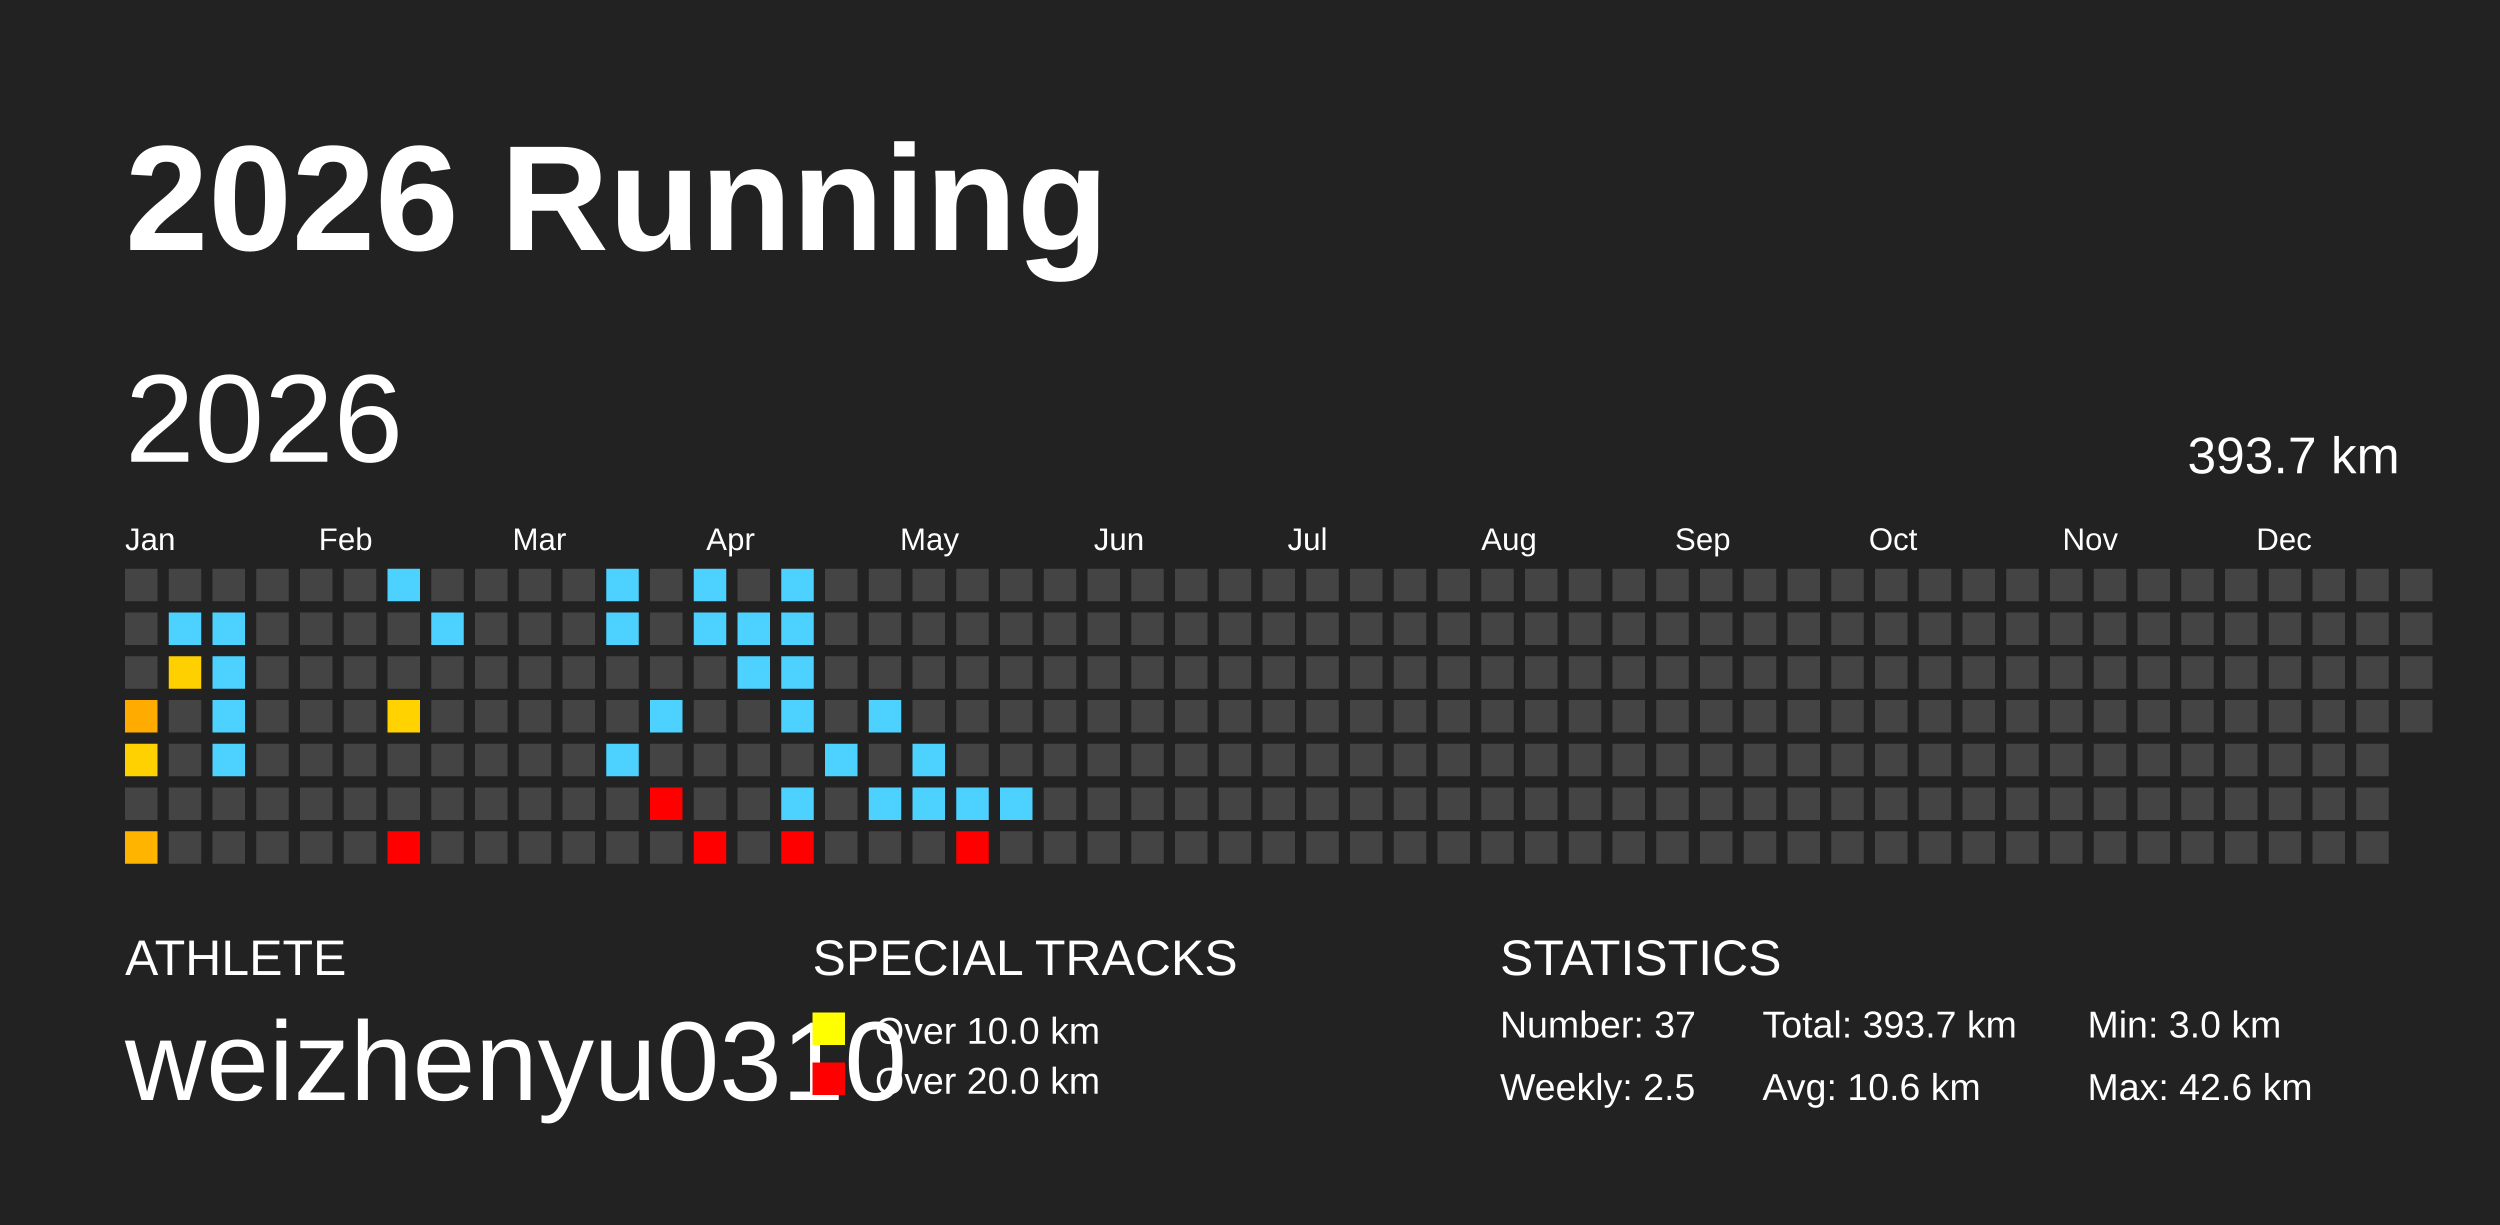
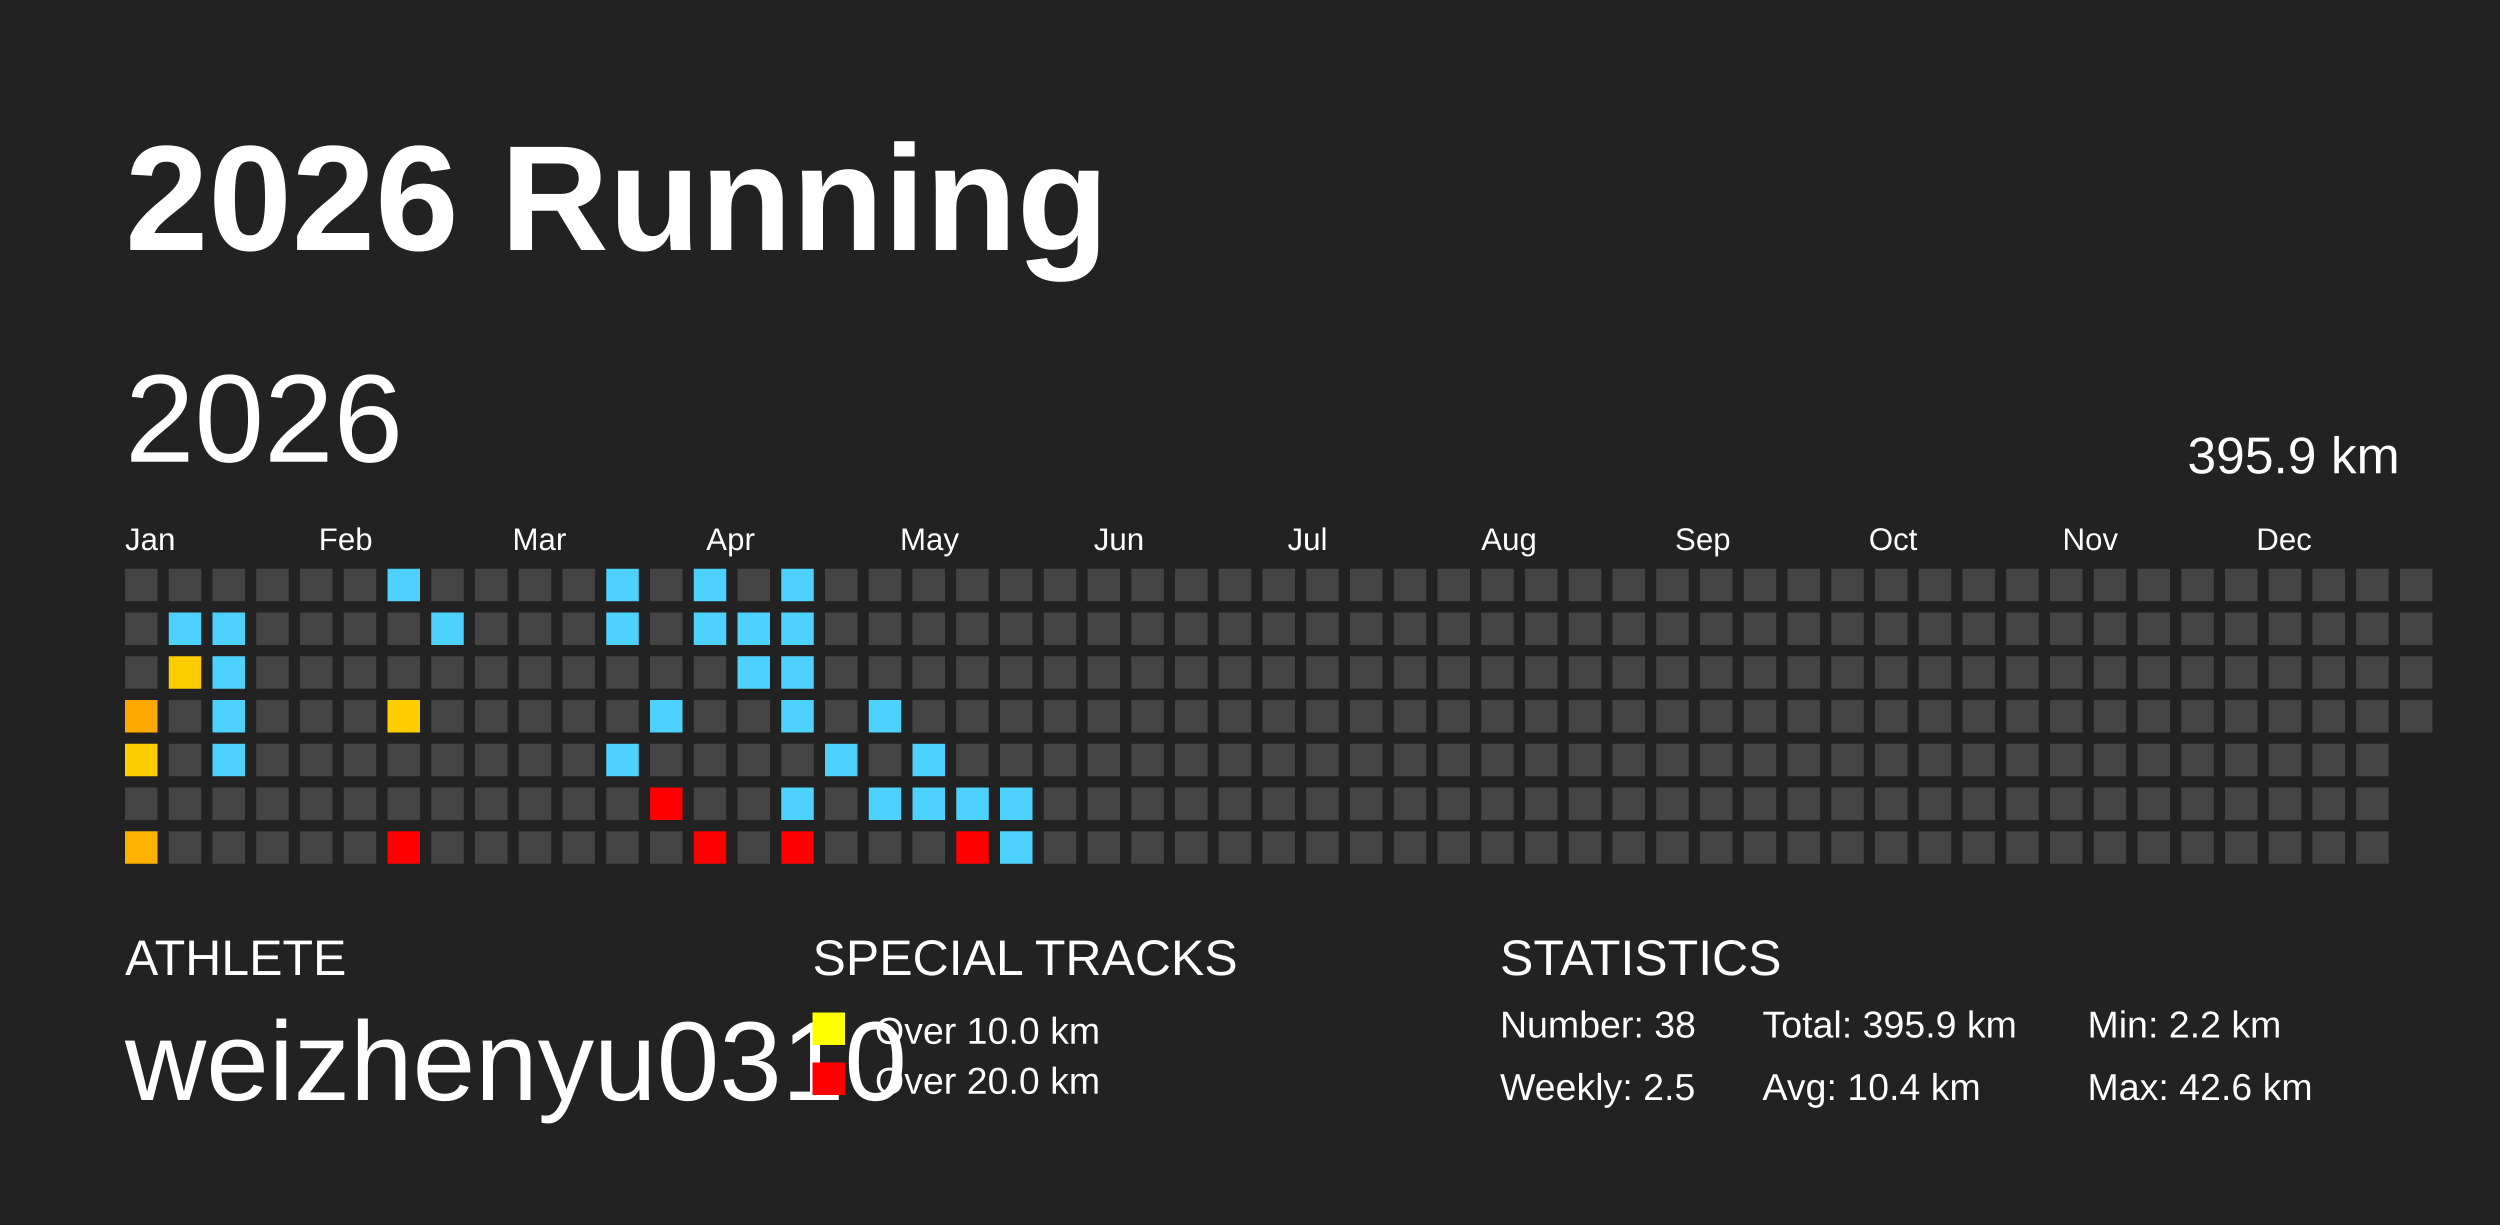
<svg xmlns="http://www.w3.org/2000/svg" baseProfile="full" height="98mm" version="1.1" viewBox="0,0,200,98" width="200mm">
  <defs />
  <rect fill="#222222" height="98" width="200" x="0" y="0" />
  <text fill="#FFFFFF" style="font-size:12px; font-family:Arial; font-weight:bold;" x="10" y="20">2026 Running</text>
  <text fill="#FFFFFF" style="font-size:4px; font-family:Arial" x="10" y="78">ATHLETE</text>
  <text fill="#FFFFFF" style="font-size:9px; font-family:Arial" x="10" y="88">weizhenyu0310</text>
  <text fill="#FFFFFF" style="font-size:4px; font-family:Arial" x="65" y="78">SPECIAL TRACKS</text>
  <rect fill="yellow" height="2.6" width="2.6" x="65" y="81" />
  <text fill="#FFFFFF" style="font-size:3px; font-family:Arial" x="70" y="83.5">Over 10.0 km</text>
  <rect fill="red" height="2.6" width="2.6" x="65" y="85" />
  <text fill="#FFFFFF" style="font-size:3px; font-family:Arial" x="70" y="87.5">Over 20.0 km</text>
  <text fill="#FFFFFF" style="font-size:4px; font-family:Arial" x="120" y="78">STATISTICS</text>
-   <text fill="#FFFFFF" style="font-size:3px; font-family:Arial" x="120" y="83">Number: 37</text>
+   <text fill="#FFFFFF" style="font-size:3px; font-family:Arial" x="120" y="83">Number: 38</text>
  <text fill="#FFFFFF" style="font-size:3px; font-family:Arial" x="120" y="88">Weekly: 2.5</text>
-   <text fill="#FFFFFF" style="font-size:3px; font-family:Arial" x="141" y="83">Total: 393.7 km</text>
-   <text fill="#FFFFFF" style="font-size:3px; font-family:Arial" x="141" y="88">Avg: 10.6 km</text>
-   <text fill="#FFFFFF" style="font-size:3px; font-family:Arial" x="167" y="83">Min: 3.0 km</text>
+   <text fill="#FFFFFF" style="font-size:3px; font-family:Arial" x="141" y="83">Total: 395.9 km</text>
+   <text fill="#FFFFFF" style="font-size:3px; font-family:Arial" x="141" y="88">Avg: 10.4 km</text>
+   <text fill="#FFFFFF" style="font-size:3px; font-family:Arial" x="167" y="83">Min: 2.2 km</text>
  <text fill="#FFFFFF" style="font-size:3px; font-family:Arial" x="167" y="88">Max: 42.6 km</text>
  <text dominant-baseline="hanging" fill="#FFFFFF" style="font-size:10.0px; font-family:Arial;" x="10" y="30">2026</text>
-   <text dominant-baseline="hanging" fill="#FFFFFF" style="font-size:4.125px; font-family:Arial;" x="175" y="35">393.7 km</text>
+   <text dominant-baseline="hanging" fill="#FFFFFF" style="font-size:4.125px; font-family:Arial;" x="175" y="35">395.9 km</text>
  <text fill="#FFFFFF" style="font-size:2.5px; font-family:Arial" x="10.0" y="44">Jan</text>
  <text fill="#FFFFFF" style="font-size:2.5px; font-family:Arial" x="25.5" y="44">Feb</text>
  <text fill="#FFFFFF" style="font-size:2.5px; font-family:Arial" x="41.0" y="44">Mar</text>
  <text fill="#FFFFFF" style="font-size:2.5px; font-family:Arial" x="56.5" y="44">Apr</text>
  <text fill="#FFFFFF" style="font-size:2.5px; font-family:Arial" x="72.0" y="44">May</text>
  <text fill="#FFFFFF" style="font-size:2.5px; font-family:Arial" x="87.5" y="44">Jun</text>
  <text fill="#FFFFFF" style="font-size:2.5px; font-family:Arial" x="103.0" y="44">Jul</text>
  <text fill="#FFFFFF" style="font-size:2.5px; font-family:Arial" x="118.5" y="44">Aug</text>
  <text fill="#FFFFFF" style="font-size:2.5px; font-family:Arial" x="134.0" y="44">Sep</text>
  <text fill="#FFFFFF" style="font-size:2.5px; font-family:Arial" x="149.5" y="44">Oct</text>
  <text fill="#FFFFFF" style="font-size:2.5px; font-family:Arial" x="165.0" y="44">Nov</text>
  <text fill="#FFFFFF" style="font-size:2.5px; font-family:Arial" x="180.5" y="44">Dec</text>
  <rect fill="#444444" height="2.6" width="2.6" x="10.0" y="45.5" />
  <rect fill="#444444" height="2.6" width="2.6" x="10.0" y="49.0" />
  <rect fill="#444444" height="2.6" width="2.6" x="10.0" y="52.5" />
-   <rect fill="#ffab00" height="2.6" width="2.6" x="10.0" y="56.0" />
-   <rect fill="#ffd100" height="2.6" width="2.6" x="10.0" y="59.5" />
+   <rect fill="#ffa800" height="2.6" width="2.6" x="10.0" y="56.0" />
+   <rect fill="#ffcd00" height="2.6" width="2.6" x="10.0" y="59.5" />
  <rect fill="#444444" height="2.6" width="2.6" x="10.0" y="63.0" />
-   <rect fill="#ffb500" height="2.6" width="2.6" x="10.0" y="66.5" />
+   <rect fill="#ffb100" height="2.6" width="2.6" x="10.0" y="66.5" />
  <rect fill="#444444" height="2.6" width="2.6" x="13.5" y="45.5" />
  <rect fill="#4dd2ff" height="2.6" width="2.6" x="13.5" y="49.0" />
-   <rect fill="#ffd000" height="2.6" width="2.6" x="13.5" y="52.5" />
+   <rect fill="#ffcc00" height="2.6" width="2.6" x="13.5" y="52.5" />
  <rect fill="#444444" height="2.6" width="2.6" x="13.5" y="56.0" />
  <rect fill="#444444" height="2.6" width="2.6" x="13.5" y="59.5" />
  <rect fill="#444444" height="2.6" width="2.6" x="13.5" y="63.0" />
  <rect fill="#444444" height="2.6" width="2.6" x="13.5" y="66.5" />
  <rect fill="#444444" height="2.6" width="2.6" x="17.0" y="45.5" />
  <rect fill="#4dd2ff" height="2.6" width="2.6" x="17.0" y="49.0" />
  <rect fill="#4dd2ff" height="2.6" width="2.6" x="17.0" y="52.5" />
  <rect fill="#4dd2ff" height="2.6" width="2.6" x="17.0" y="56.0" />
  <rect fill="#4dd2ff" height="2.6" width="2.6" x="17.0" y="59.5" />
  <rect fill="#444444" height="2.6" width="2.6" x="17.0" y="63.0" />
  <rect fill="#444444" height="2.6" width="2.6" x="17.0" y="66.5" />
  <rect fill="#444444" height="2.6" width="2.6" x="20.5" y="45.5" />
  <rect fill="#444444" height="2.6" width="2.6" x="20.5" y="49.0" />
  <rect fill="#444444" height="2.6" width="2.6" x="20.5" y="52.5" />
  <rect fill="#444444" height="2.6" width="2.6" x="20.5" y="56.0" />
  <rect fill="#444444" height="2.6" width="2.6" x="20.5" y="59.5" />
  <rect fill="#444444" height="2.6" width="2.6" x="20.5" y="63.0" />
  <rect fill="#444444" height="2.6" width="2.6" x="20.5" y="66.5" />
  <rect fill="#444444" height="2.6" width="2.6" x="24.0" y="45.5" />
  <rect fill="#444444" height="2.6" width="2.6" x="24.0" y="49.0" />
  <rect fill="#444444" height="2.6" width="2.6" x="24.0" y="52.5" />
  <rect fill="#444444" height="2.6" width="2.6" x="24.0" y="56.0" />
  <rect fill="#444444" height="2.6" width="2.6" x="24.0" y="59.5" />
  <rect fill="#444444" height="2.6" width="2.6" x="24.0" y="63.0" />
  <rect fill="#444444" height="2.6" width="2.6" x="24.0" y="66.5" />
  <rect fill="#444444" height="2.6" width="2.6" x="27.5" y="45.5" />
  <rect fill="#444444" height="2.6" width="2.6" x="27.5" y="49.0" />
  <rect fill="#444444" height="2.6" width="2.6" x="27.5" y="52.5" />
  <rect fill="#444444" height="2.6" width="2.6" x="27.5" y="56.0" />
  <rect fill="#444444" height="2.6" width="2.6" x="27.5" y="59.5" />
  <rect fill="#444444" height="2.6" width="2.6" x="27.5" y="63.0" />
  <rect fill="#444444" height="2.6" width="2.6" x="27.5" y="66.5" />
  <rect fill="#4dd2ff" height="2.6" width="2.6" x="31.0" y="45.5" />
  <rect fill="#444444" height="2.6" width="2.6" x="31.0" y="49.0" />
  <rect fill="#444444" height="2.6" width="2.6" x="31.0" y="52.5" />
-   <rect fill="#ffd200" height="2.6" width="2.6" x="31.0" y="56.0" />
+   <rect fill="#ffce00" height="2.6" width="2.6" x="31.0" y="56.0" />
  <rect fill="#444444" height="2.6" width="2.6" x="31.0" y="59.5" />
  <rect fill="#444444" height="2.6" width="2.6" x="31.0" y="63.0" />
  <rect fill="red" height="2.6" width="2.6" x="31.0" y="66.5" />
  <rect fill="#444444" height="2.6" width="2.6" x="34.5" y="45.5" />
  <rect fill="#4dd2ff" height="2.6" width="2.6" x="34.5" y="49.0" />
  <rect fill="#444444" height="2.6" width="2.6" x="34.5" y="52.5" />
  <rect fill="#444444" height="2.6" width="2.6" x="34.5" y="56.0" />
  <rect fill="#444444" height="2.6" width="2.6" x="34.5" y="59.5" />
  <rect fill="#444444" height="2.6" width="2.6" x="34.5" y="63.0" />
  <rect fill="#444444" height="2.6" width="2.6" x="34.5" y="66.5" />
  <rect fill="#444444" height="2.6" width="2.6" x="38.0" y="45.5" />
  <rect fill="#444444" height="2.6" width="2.6" x="38.0" y="49.0" />
  <rect fill="#444444" height="2.6" width="2.6" x="38.0" y="52.5" />
  <rect fill="#444444" height="2.6" width="2.6" x="38.0" y="56.0" />
  <rect fill="#444444" height="2.6" width="2.6" x="38.0" y="59.5" />
  <rect fill="#444444" height="2.6" width="2.6" x="38.0" y="63.0" />
  <rect fill="#444444" height="2.6" width="2.6" x="38.0" y="66.5" />
  <rect fill="#444444" height="2.6" width="2.6" x="41.5" y="45.5" />
  <rect fill="#444444" height="2.6" width="2.6" x="41.5" y="49.0" />
  <rect fill="#444444" height="2.6" width="2.6" x="41.5" y="52.5" />
  <rect fill="#444444" height="2.6" width="2.6" x="41.5" y="56.0" />
  <rect fill="#444444" height="2.6" width="2.6" x="41.5" y="59.5" />
  <rect fill="#444444" height="2.6" width="2.6" x="41.5" y="63.0" />
  <rect fill="#444444" height="2.6" width="2.6" x="41.5" y="66.5" />
  <rect fill="#444444" height="2.6" width="2.6" x="45.0" y="45.5" />
  <rect fill="#444444" height="2.6" width="2.6" x="45.0" y="49.0" />
  <rect fill="#444444" height="2.6" width="2.6" x="45.0" y="52.5" />
  <rect fill="#444444" height="2.6" width="2.6" x="45.0" y="56.0" />
  <rect fill="#444444" height="2.6" width="2.6" x="45.0" y="59.5" />
  <rect fill="#444444" height="2.6" width="2.6" x="45.0" y="63.0" />
  <rect fill="#444444" height="2.6" width="2.6" x="45.0" y="66.5" />
  <rect fill="#4dd2ff" height="2.6" width="2.6" x="48.5" y="45.5" />
  <rect fill="#4dd2ff" height="2.6" width="2.6" x="48.5" y="49.0" />
  <rect fill="#444444" height="2.6" width="2.6" x="48.5" y="52.5" />
  <rect fill="#444444" height="2.6" width="2.6" x="48.5" y="56.0" />
  <rect fill="#4dd2ff" height="2.6" width="2.6" x="48.5" y="59.5" />
  <rect fill="#444444" height="2.6" width="2.6" x="48.5" y="63.0" />
  <rect fill="#444444" height="2.6" width="2.6" x="48.5" y="66.5" />
  <rect fill="#444444" height="2.6" width="2.6" x="52.0" y="45.5" />
  <rect fill="#444444" height="2.6" width="2.6" x="52.0" y="49.0" />
  <rect fill="#444444" height="2.6" width="2.6" x="52.0" y="52.5" />
  <rect fill="#4dd2ff" height="2.6" width="2.6" x="52.0" y="56.0" />
  <rect fill="#444444" height="2.6" width="2.6" x="52.0" y="59.5" />
  <rect fill="red" height="2.6" width="2.6" x="52.0" y="63.0" />
  <rect fill="#444444" height="2.6" width="2.6" x="52.0" y="66.5" />
  <rect fill="#4dd2ff" height="2.6" width="2.6" x="55.5" y="45.5" />
  <rect fill="#4dd2ff" height="2.6" width="2.6" x="55.5" y="49.0" />
  <rect fill="#444444" height="2.6" width="2.6" x="55.5" y="52.5" />
  <rect fill="#444444" height="2.6" width="2.6" x="55.5" y="56.0" />
  <rect fill="#444444" height="2.6" width="2.6" x="55.5" y="59.5" />
  <rect fill="#444444" height="2.6" width="2.6" x="55.5" y="63.0" />
  <rect fill="red" height="2.6" width="2.6" x="55.5" y="66.5" />
  <rect fill="#444444" height="2.6" width="2.6" x="59.0" y="45.5" />
  <rect fill="#4dd2ff" height="2.6" width="2.6" x="59.0" y="49.0" />
  <rect fill="#4dd2ff" height="2.6" width="2.6" x="59.0" y="52.5" />
  <rect fill="#444444" height="2.6" width="2.6" x="59.0" y="56.0" />
  <rect fill="#444444" height="2.6" width="2.6" x="59.0" y="59.5" />
  <rect fill="#444444" height="2.6" width="2.6" x="59.0" y="63.0" />
  <rect fill="#444444" height="2.6" width="2.6" x="59.0" y="66.5" />
  <rect fill="#4dd2ff" height="2.6" width="2.6" x="62.5" y="45.5" />
  <rect fill="#4dd2ff" height="2.6" width="2.6" x="62.5" y="49.0" />
  <rect fill="#4dd2ff" height="2.6" width="2.6" x="62.5" y="52.5" />
  <rect fill="#4dd2ff" height="2.6" width="2.6" x="62.5" y="56.0" />
  <rect fill="#444444" height="2.6" width="2.6" x="62.5" y="59.5" />
  <rect fill="#4dd2ff" height="2.6" width="2.6" x="62.5" y="63.0" />
  <rect fill="red" height="2.6" width="2.6" x="62.5" y="66.5" />
  <rect fill="#444444" height="2.6" width="2.6" x="66.0" y="45.5" />
  <rect fill="#444444" height="2.6" width="2.6" x="66.0" y="49.0" />
  <rect fill="#444444" height="2.6" width="2.6" x="66.0" y="52.5" />
  <rect fill="#444444" height="2.6" width="2.6" x="66.0" y="56.0" />
  <rect fill="#4dd2ff" height="2.6" width="2.6" x="66.0" y="59.5" />
  <rect fill="#444444" height="2.6" width="2.6" x="66.0" y="63.0" />
  <rect fill="#444444" height="2.6" width="2.6" x="66.0" y="66.5" />
  <rect fill="#444444" height="2.6" width="2.6" x="69.5" y="45.5" />
  <rect fill="#444444" height="2.6" width="2.6" x="69.5" y="49.0" />
  <rect fill="#444444" height="2.6" width="2.6" x="69.5" y="52.5" />
  <rect fill="#4dd2ff" height="2.6" width="2.6" x="69.5" y="56.0" />
  <rect fill="#444444" height="2.6" width="2.6" x="69.5" y="59.5" />
  <rect fill="#4dd2ff" height="2.6" width="2.6" x="69.5" y="63.0" />
  <rect fill="#444444" height="2.6" width="2.6" x="69.5" y="66.5" />
  <rect fill="#444444" height="2.6" width="2.6" x="73.0" y="45.5" />
  <rect fill="#444444" height="2.6" width="2.6" x="73.0" y="49.0" />
  <rect fill="#444444" height="2.6" width="2.6" x="73.0" y="52.5" />
  <rect fill="#444444" height="2.6" width="2.6" x="73.0" y="56.0" />
  <rect fill="#4dd2ff" height="2.6" width="2.6" x="73.0" y="59.5" />
  <rect fill="#4dd2ff" height="2.6" width="2.6" x="73.0" y="63.0" />
  <rect fill="#444444" height="2.6" width="2.6" x="73.0" y="66.5" />
  <rect fill="#444444" height="2.6" width="2.6" x="76.5" y="45.5" />
  <rect fill="#444444" height="2.6" width="2.6" x="76.5" y="49.0" />
  <rect fill="#444444" height="2.6" width="2.6" x="76.5" y="52.5" />
  <rect fill="#444444" height="2.6" width="2.6" x="76.5" y="56.0" />
  <rect fill="#444444" height="2.6" width="2.6" x="76.5" y="59.5" />
  <rect fill="#4dd2ff" height="2.6" width="2.6" x="76.5" y="63.0" />
  <rect fill="red" height="2.6" width="2.6" x="76.5" y="66.5" />
  <rect fill="#444444" height="2.6" width="2.6" x="80.0" y="45.5" />
  <rect fill="#444444" height="2.6" width="2.6" x="80.0" y="49.0" />
  <rect fill="#444444" height="2.6" width="2.6" x="80.0" y="52.5" />
  <rect fill="#444444" height="2.6" width="2.6" x="80.0" y="56.0" />
  <rect fill="#444444" height="2.6" width="2.6" x="80.0" y="59.5" />
  <rect fill="#4dd2ff" height="2.6" width="2.6" x="80.0" y="63.0" />
-   <rect fill="#444444" height="2.6" width="2.6" x="80.0" y="66.5" />
+   <rect fill="#4dd2ff" height="2.6" width="2.6" x="80.0" y="66.5" />
  <rect fill="#444444" height="2.6" width="2.6" x="83.5" y="45.5" />
  <rect fill="#444444" height="2.6" width="2.6" x="83.5" y="49.0" />
  <rect fill="#444444" height="2.6" width="2.6" x="83.5" y="52.5" />
  <rect fill="#444444" height="2.6" width="2.6" x="83.5" y="56.0" />
  <rect fill="#444444" height="2.6" width="2.6" x="83.5" y="59.5" />
  <rect fill="#444444" height="2.6" width="2.6" x="83.5" y="63.0" />
  <rect fill="#444444" height="2.6" width="2.6" x="83.5" y="66.5" />
  <rect fill="#444444" height="2.6" width="2.6" x="87.0" y="45.5" />
  <rect fill="#444444" height="2.6" width="2.6" x="87.0" y="49.0" />
  <rect fill="#444444" height="2.6" width="2.6" x="87.0" y="52.5" />
  <rect fill="#444444" height="2.6" width="2.6" x="87.0" y="56.0" />
  <rect fill="#444444" height="2.6" width="2.6" x="87.0" y="59.5" />
  <rect fill="#444444" height="2.6" width="2.6" x="87.0" y="63.0" />
  <rect fill="#444444" height="2.6" width="2.6" x="87.0" y="66.5" />
  <rect fill="#444444" height="2.6" width="2.6" x="90.5" y="45.5" />
  <rect fill="#444444" height="2.6" width="2.6" x="90.5" y="49.0" />
  <rect fill="#444444" height="2.6" width="2.6" x="90.5" y="52.5" />
  <rect fill="#444444" height="2.6" width="2.6" x="90.5" y="56.0" />
  <rect fill="#444444" height="2.6" width="2.6" x="90.5" y="59.5" />
  <rect fill="#444444" height="2.6" width="2.6" x="90.5" y="63.0" />
  <rect fill="#444444" height="2.6" width="2.6" x="90.5" y="66.5" />
  <rect fill="#444444" height="2.6" width="2.6" x="94.0" y="45.5" />
  <rect fill="#444444" height="2.6" width="2.6" x="94.0" y="49.0" />
  <rect fill="#444444" height="2.6" width="2.6" x="94.0" y="52.5" />
  <rect fill="#444444" height="2.6" width="2.6" x="94.0" y="56.0" />
  <rect fill="#444444" height="2.6" width="2.6" x="94.0" y="59.5" />
  <rect fill="#444444" height="2.6" width="2.6" x="94.0" y="63.0" />
  <rect fill="#444444" height="2.6" width="2.6" x="94.0" y="66.5" />
  <rect fill="#444444" height="2.6" width="2.6" x="97.5" y="45.5" />
  <rect fill="#444444" height="2.6" width="2.6" x="97.5" y="49.0" />
  <rect fill="#444444" height="2.6" width="2.6" x="97.5" y="52.5" />
  <rect fill="#444444" height="2.6" width="2.6" x="97.5" y="56.0" />
  <rect fill="#444444" height="2.6" width="2.6" x="97.5" y="59.5" />
  <rect fill="#444444" height="2.6" width="2.6" x="97.5" y="63.0" />
  <rect fill="#444444" height="2.6" width="2.6" x="97.5" y="66.5" />
  <rect fill="#444444" height="2.6" width="2.6" x="101.0" y="45.5" />
  <rect fill="#444444" height="2.6" width="2.6" x="101.0" y="49.0" />
  <rect fill="#444444" height="2.6" width="2.6" x="101.0" y="52.5" />
  <rect fill="#444444" height="2.6" width="2.6" x="101.0" y="56.0" />
  <rect fill="#444444" height="2.6" width="2.6" x="101.0" y="59.5" />
  <rect fill="#444444" height="2.6" width="2.6" x="101.0" y="63.0" />
  <rect fill="#444444" height="2.6" width="2.6" x="101.0" y="66.5" />
  <rect fill="#444444" height="2.6" width="2.6" x="104.5" y="45.5" />
  <rect fill="#444444" height="2.6" width="2.6" x="104.5" y="49.0" />
  <rect fill="#444444" height="2.6" width="2.6" x="104.5" y="52.5" />
  <rect fill="#444444" height="2.6" width="2.6" x="104.5" y="56.0" />
  <rect fill="#444444" height="2.6" width="2.6" x="104.5" y="59.5" />
  <rect fill="#444444" height="2.6" width="2.6" x="104.5" y="63.0" />
  <rect fill="#444444" height="2.6" width="2.6" x="104.5" y="66.5" />
  <rect fill="#444444" height="2.6" width="2.6" x="108.0" y="45.5" />
  <rect fill="#444444" height="2.6" width="2.6" x="108.0" y="49.0" />
  <rect fill="#444444" height="2.6" width="2.6" x="108.0" y="52.5" />
  <rect fill="#444444" height="2.6" width="2.6" x="108.0" y="56.0" />
  <rect fill="#444444" height="2.6" width="2.6" x="108.0" y="59.5" />
  <rect fill="#444444" height="2.6" width="2.6" x="108.0" y="63.0" />
  <rect fill="#444444" height="2.6" width="2.6" x="108.0" y="66.5" />
  <rect fill="#444444" height="2.6" width="2.6" x="111.5" y="45.5" />
  <rect fill="#444444" height="2.6" width="2.6" x="111.5" y="49.0" />
  <rect fill="#444444" height="2.6" width="2.6" x="111.5" y="52.5" />
  <rect fill="#444444" height="2.6" width="2.6" x="111.5" y="56.0" />
  <rect fill="#444444" height="2.6" width="2.6" x="111.5" y="59.5" />
  <rect fill="#444444" height="2.6" width="2.6" x="111.5" y="63.0" />
  <rect fill="#444444" height="2.6" width="2.6" x="111.5" y="66.5" />
  <rect fill="#444444" height="2.6" width="2.6" x="115.0" y="45.5" />
  <rect fill="#444444" height="2.6" width="2.6" x="115.0" y="49.0" />
  <rect fill="#444444" height="2.6" width="2.6" x="115.0" y="52.5" />
  <rect fill="#444444" height="2.6" width="2.6" x="115.0" y="56.0" />
  <rect fill="#444444" height="2.6" width="2.6" x="115.0" y="59.5" />
  <rect fill="#444444" height="2.6" width="2.6" x="115.0" y="63.0" />
  <rect fill="#444444" height="2.6" width="2.6" x="115.0" y="66.5" />
  <rect fill="#444444" height="2.6" width="2.6" x="118.5" y="45.5" />
  <rect fill="#444444" height="2.6" width="2.6" x="118.5" y="49.0" />
  <rect fill="#444444" height="2.6" width="2.6" x="118.5" y="52.5" />
  <rect fill="#444444" height="2.6" width="2.6" x="118.5" y="56.0" />
  <rect fill="#444444" height="2.6" width="2.6" x="118.5" y="59.5" />
  <rect fill="#444444" height="2.6" width="2.6" x="118.5" y="63.0" />
  <rect fill="#444444" height="2.6" width="2.6" x="118.5" y="66.5" />
  <rect fill="#444444" height="2.6" width="2.6" x="122.0" y="45.5" />
  <rect fill="#444444" height="2.6" width="2.6" x="122.0" y="49.0" />
  <rect fill="#444444" height="2.6" width="2.6" x="122.0" y="52.5" />
  <rect fill="#444444" height="2.6" width="2.6" x="122.0" y="56.0" />
  <rect fill="#444444" height="2.6" width="2.6" x="122.0" y="59.5" />
  <rect fill="#444444" height="2.6" width="2.6" x="122.0" y="63.0" />
  <rect fill="#444444" height="2.6" width="2.6" x="122.0" y="66.5" />
  <rect fill="#444444" height="2.6" width="2.6" x="125.5" y="45.5" />
  <rect fill="#444444" height="2.6" width="2.6" x="125.5" y="49.0" />
  <rect fill="#444444" height="2.6" width="2.6" x="125.5" y="52.5" />
  <rect fill="#444444" height="2.6" width="2.6" x="125.5" y="56.0" />
  <rect fill="#444444" height="2.6" width="2.6" x="125.5" y="59.5" />
  <rect fill="#444444" height="2.6" width="2.6" x="125.5" y="63.0" />
  <rect fill="#444444" height="2.6" width="2.6" x="125.5" y="66.5" />
  <rect fill="#444444" height="2.6" width="2.6" x="129.0" y="45.5" />
  <rect fill="#444444" height="2.6" width="2.6" x="129.0" y="49.0" />
  <rect fill="#444444" height="2.6" width="2.6" x="129.0" y="52.5" />
  <rect fill="#444444" height="2.6" width="2.6" x="129.0" y="56.0" />
  <rect fill="#444444" height="2.6" width="2.6" x="129.0" y="59.5" />
  <rect fill="#444444" height="2.6" width="2.6" x="129.0" y="63.0" />
  <rect fill="#444444" height="2.6" width="2.6" x="129.0" y="66.5" />
  <rect fill="#444444" height="2.6" width="2.6" x="132.5" y="45.5" />
  <rect fill="#444444" height="2.6" width="2.6" x="132.5" y="49.0" />
  <rect fill="#444444" height="2.6" width="2.6" x="132.5" y="52.5" />
  <rect fill="#444444" height="2.6" width="2.6" x="132.5" y="56.0" />
  <rect fill="#444444" height="2.6" width="2.6" x="132.5" y="59.5" />
  <rect fill="#444444" height="2.6" width="2.6" x="132.5" y="63.0" />
  <rect fill="#444444" height="2.6" width="2.6" x="132.5" y="66.5" />
  <rect fill="#444444" height="2.6" width="2.6" x="136.0" y="45.5" />
  <rect fill="#444444" height="2.6" width="2.6" x="136.0" y="49.0" />
  <rect fill="#444444" height="2.6" width="2.6" x="136.0" y="52.5" />
  <rect fill="#444444" height="2.6" width="2.6" x="136.0" y="56.0" />
  <rect fill="#444444" height="2.6" width="2.6" x="136.0" y="59.5" />
  <rect fill="#444444" height="2.6" width="2.6" x="136.0" y="63.0" />
  <rect fill="#444444" height="2.6" width="2.6" x="136.0" y="66.5" />
  <rect fill="#444444" height="2.6" width="2.6" x="139.5" y="45.5" />
  <rect fill="#444444" height="2.6" width="2.6" x="139.5" y="49.0" />
  <rect fill="#444444" height="2.6" width="2.6" x="139.5" y="52.5" />
  <rect fill="#444444" height="2.6" width="2.6" x="139.5" y="56.0" />
  <rect fill="#444444" height="2.6" width="2.6" x="139.5" y="59.5" />
  <rect fill="#444444" height="2.6" width="2.6" x="139.5" y="63.0" />
  <rect fill="#444444" height="2.6" width="2.6" x="139.5" y="66.5" />
  <rect fill="#444444" height="2.6" width="2.6" x="143.0" y="45.5" />
  <rect fill="#444444" height="2.6" width="2.6" x="143.0" y="49.0" />
  <rect fill="#444444" height="2.6" width="2.6" x="143.0" y="52.5" />
  <rect fill="#444444" height="2.6" width="2.6" x="143.0" y="56.0" />
  <rect fill="#444444" height="2.6" width="2.6" x="143.0" y="59.5" />
  <rect fill="#444444" height="2.6" width="2.6" x="143.0" y="63.0" />
  <rect fill="#444444" height="2.6" width="2.6" x="143.0" y="66.5" />
  <rect fill="#444444" height="2.6" width="2.6" x="146.5" y="45.5" />
  <rect fill="#444444" height="2.6" width="2.6" x="146.5" y="49.0" />
  <rect fill="#444444" height="2.6" width="2.6" x="146.5" y="52.5" />
  <rect fill="#444444" height="2.6" width="2.6" x="146.5" y="56.0" />
  <rect fill="#444444" height="2.6" width="2.6" x="146.5" y="59.5" />
  <rect fill="#444444" height="2.6" width="2.6" x="146.5" y="63.0" />
  <rect fill="#444444" height="2.6" width="2.6" x="146.5" y="66.5" />
  <rect fill="#444444" height="2.6" width="2.6" x="150.0" y="45.5" />
  <rect fill="#444444" height="2.6" width="2.6" x="150.0" y="49.0" />
  <rect fill="#444444" height="2.6" width="2.6" x="150.0" y="52.5" />
  <rect fill="#444444" height="2.6" width="2.6" x="150.0" y="56.0" />
  <rect fill="#444444" height="2.6" width="2.6" x="150.0" y="59.5" />
  <rect fill="#444444" height="2.6" width="2.6" x="150.0" y="63.0" />
  <rect fill="#444444" height="2.6" width="2.6" x="150.0" y="66.5" />
  <rect fill="#444444" height="2.6" width="2.6" x="153.5" y="45.5" />
  <rect fill="#444444" height="2.6" width="2.6" x="153.5" y="49.0" />
  <rect fill="#444444" height="2.6" width="2.6" x="153.5" y="52.5" />
  <rect fill="#444444" height="2.6" width="2.6" x="153.5" y="56.0" />
  <rect fill="#444444" height="2.6" width="2.6" x="153.5" y="59.5" />
  <rect fill="#444444" height="2.6" width="2.6" x="153.5" y="63.0" />
  <rect fill="#444444" height="2.6" width="2.6" x="153.5" y="66.5" />
  <rect fill="#444444" height="2.6" width="2.6" x="157.0" y="45.5" />
  <rect fill="#444444" height="2.6" width="2.6" x="157.0" y="49.0" />
  <rect fill="#444444" height="2.6" width="2.6" x="157.0" y="52.5" />
  <rect fill="#444444" height="2.6" width="2.6" x="157.0" y="56.0" />
  <rect fill="#444444" height="2.6" width="2.6" x="157.0" y="59.5" />
  <rect fill="#444444" height="2.6" width="2.6" x="157.0" y="63.0" />
  <rect fill="#444444" height="2.6" width="2.6" x="157.0" y="66.5" />
  <rect fill="#444444" height="2.6" width="2.6" x="160.5" y="45.5" />
  <rect fill="#444444" height="2.6" width="2.6" x="160.5" y="49.0" />
  <rect fill="#444444" height="2.6" width="2.6" x="160.5" y="52.5" />
  <rect fill="#444444" height="2.6" width="2.6" x="160.5" y="56.0" />
  <rect fill="#444444" height="2.6" width="2.6" x="160.5" y="59.5" />
  <rect fill="#444444" height="2.6" width="2.6" x="160.5" y="63.0" />
  <rect fill="#444444" height="2.6" width="2.6" x="160.5" y="66.5" />
  <rect fill="#444444" height="2.6" width="2.6" x="164.0" y="45.5" />
  <rect fill="#444444" height="2.6" width="2.6" x="164.0" y="49.0" />
  <rect fill="#444444" height="2.6" width="2.6" x="164.0" y="52.5" />
  <rect fill="#444444" height="2.6" width="2.6" x="164.0" y="56.0" />
  <rect fill="#444444" height="2.6" width="2.6" x="164.0" y="59.5" />
  <rect fill="#444444" height="2.6" width="2.6" x="164.0" y="63.0" />
  <rect fill="#444444" height="2.6" width="2.6" x="164.0" y="66.5" />
  <rect fill="#444444" height="2.6" width="2.6" x="167.5" y="45.5" />
  <rect fill="#444444" height="2.6" width="2.6" x="167.5" y="49.0" />
  <rect fill="#444444" height="2.6" width="2.6" x="167.5" y="52.5" />
  <rect fill="#444444" height="2.6" width="2.6" x="167.5" y="56.0" />
  <rect fill="#444444" height="2.6" width="2.6" x="167.5" y="59.5" />
  <rect fill="#444444" height="2.6" width="2.6" x="167.5" y="63.0" />
  <rect fill="#444444" height="2.6" width="2.6" x="167.5" y="66.5" />
  <rect fill="#444444" height="2.6" width="2.6" x="171.0" y="45.5" />
  <rect fill="#444444" height="2.6" width="2.6" x="171.0" y="49.0" />
  <rect fill="#444444" height="2.6" width="2.6" x="171.0" y="52.5" />
  <rect fill="#444444" height="2.6" width="2.6" x="171.0" y="56.0" />
  <rect fill="#444444" height="2.6" width="2.6" x="171.0" y="59.5" />
  <rect fill="#444444" height="2.6" width="2.6" x="171.0" y="63.0" />
  <rect fill="#444444" height="2.6" width="2.6" x="171.0" y="66.5" />
  <rect fill="#444444" height="2.6" width="2.6" x="174.5" y="45.5" />
  <rect fill="#444444" height="2.6" width="2.6" x="174.5" y="49.0" />
  <rect fill="#444444" height="2.6" width="2.6" x="174.5" y="52.5" />
  <rect fill="#444444" height="2.6" width="2.6" x="174.5" y="56.0" />
  <rect fill="#444444" height="2.6" width="2.6" x="174.5" y="59.5" />
  <rect fill="#444444" height="2.6" width="2.6" x="174.5" y="63.0" />
  <rect fill="#444444" height="2.6" width="2.6" x="174.5" y="66.5" />
  <rect fill="#444444" height="2.6" width="2.6" x="178.0" y="45.5" />
  <rect fill="#444444" height="2.6" width="2.6" x="178.0" y="49.0" />
  <rect fill="#444444" height="2.6" width="2.6" x="178.0" y="52.5" />
  <rect fill="#444444" height="2.6" width="2.6" x="178.0" y="56.0" />
  <rect fill="#444444" height="2.6" width="2.6" x="178.0" y="59.5" />
  <rect fill="#444444" height="2.6" width="2.6" x="178.0" y="63.0" />
  <rect fill="#444444" height="2.6" width="2.6" x="178.0" y="66.5" />
  <rect fill="#444444" height="2.6" width="2.6" x="181.5" y="45.5" />
  <rect fill="#444444" height="2.6" width="2.6" x="181.5" y="49.0" />
  <rect fill="#444444" height="2.6" width="2.6" x="181.5" y="52.5" />
  <rect fill="#444444" height="2.6" width="2.6" x="181.5" y="56.0" />
  <rect fill="#444444" height="2.6" width="2.6" x="181.5" y="59.5" />
  <rect fill="#444444" height="2.6" width="2.6" x="181.5" y="63.0" />
  <rect fill="#444444" height="2.6" width="2.6" x="181.5" y="66.5" />
  <rect fill="#444444" height="2.6" width="2.6" x="185.0" y="45.5" />
  <rect fill="#444444" height="2.6" width="2.6" x="185.0" y="49.0" />
  <rect fill="#444444" height="2.6" width="2.6" x="185.0" y="52.5" />
  <rect fill="#444444" height="2.6" width="2.6" x="185.0" y="56.0" />
  <rect fill="#444444" height="2.6" width="2.6" x="185.0" y="59.5" />
  <rect fill="#444444" height="2.6" width="2.6" x="185.0" y="63.0" />
  <rect fill="#444444" height="2.6" width="2.6" x="185.0" y="66.5" />
  <rect fill="#444444" height="2.6" width="2.6" x="188.5" y="45.5" />
  <rect fill="#444444" height="2.6" width="2.6" x="188.5" y="49.0" />
  <rect fill="#444444" height="2.6" width="2.6" x="188.5" y="52.5" />
  <rect fill="#444444" height="2.6" width="2.6" x="188.5" y="56.0" />
  <rect fill="#444444" height="2.6" width="2.6" x="188.5" y="59.5" />
  <rect fill="#444444" height="2.6" width="2.6" x="188.5" y="63.0" />
  <rect fill="#444444" height="2.6" width="2.6" x="188.5" y="66.5" />
  <rect fill="#444444" height="2.6" width="2.6" x="192.0" y="45.5" />
  <rect fill="#444444" height="2.6" width="2.6" x="192.0" y="49.0" />
  <rect fill="#444444" height="2.6" width="2.6" x="192.0" y="52.5" />
  <rect fill="#444444" height="2.6" width="2.6" x="192.0" y="56.0" />
</svg>
